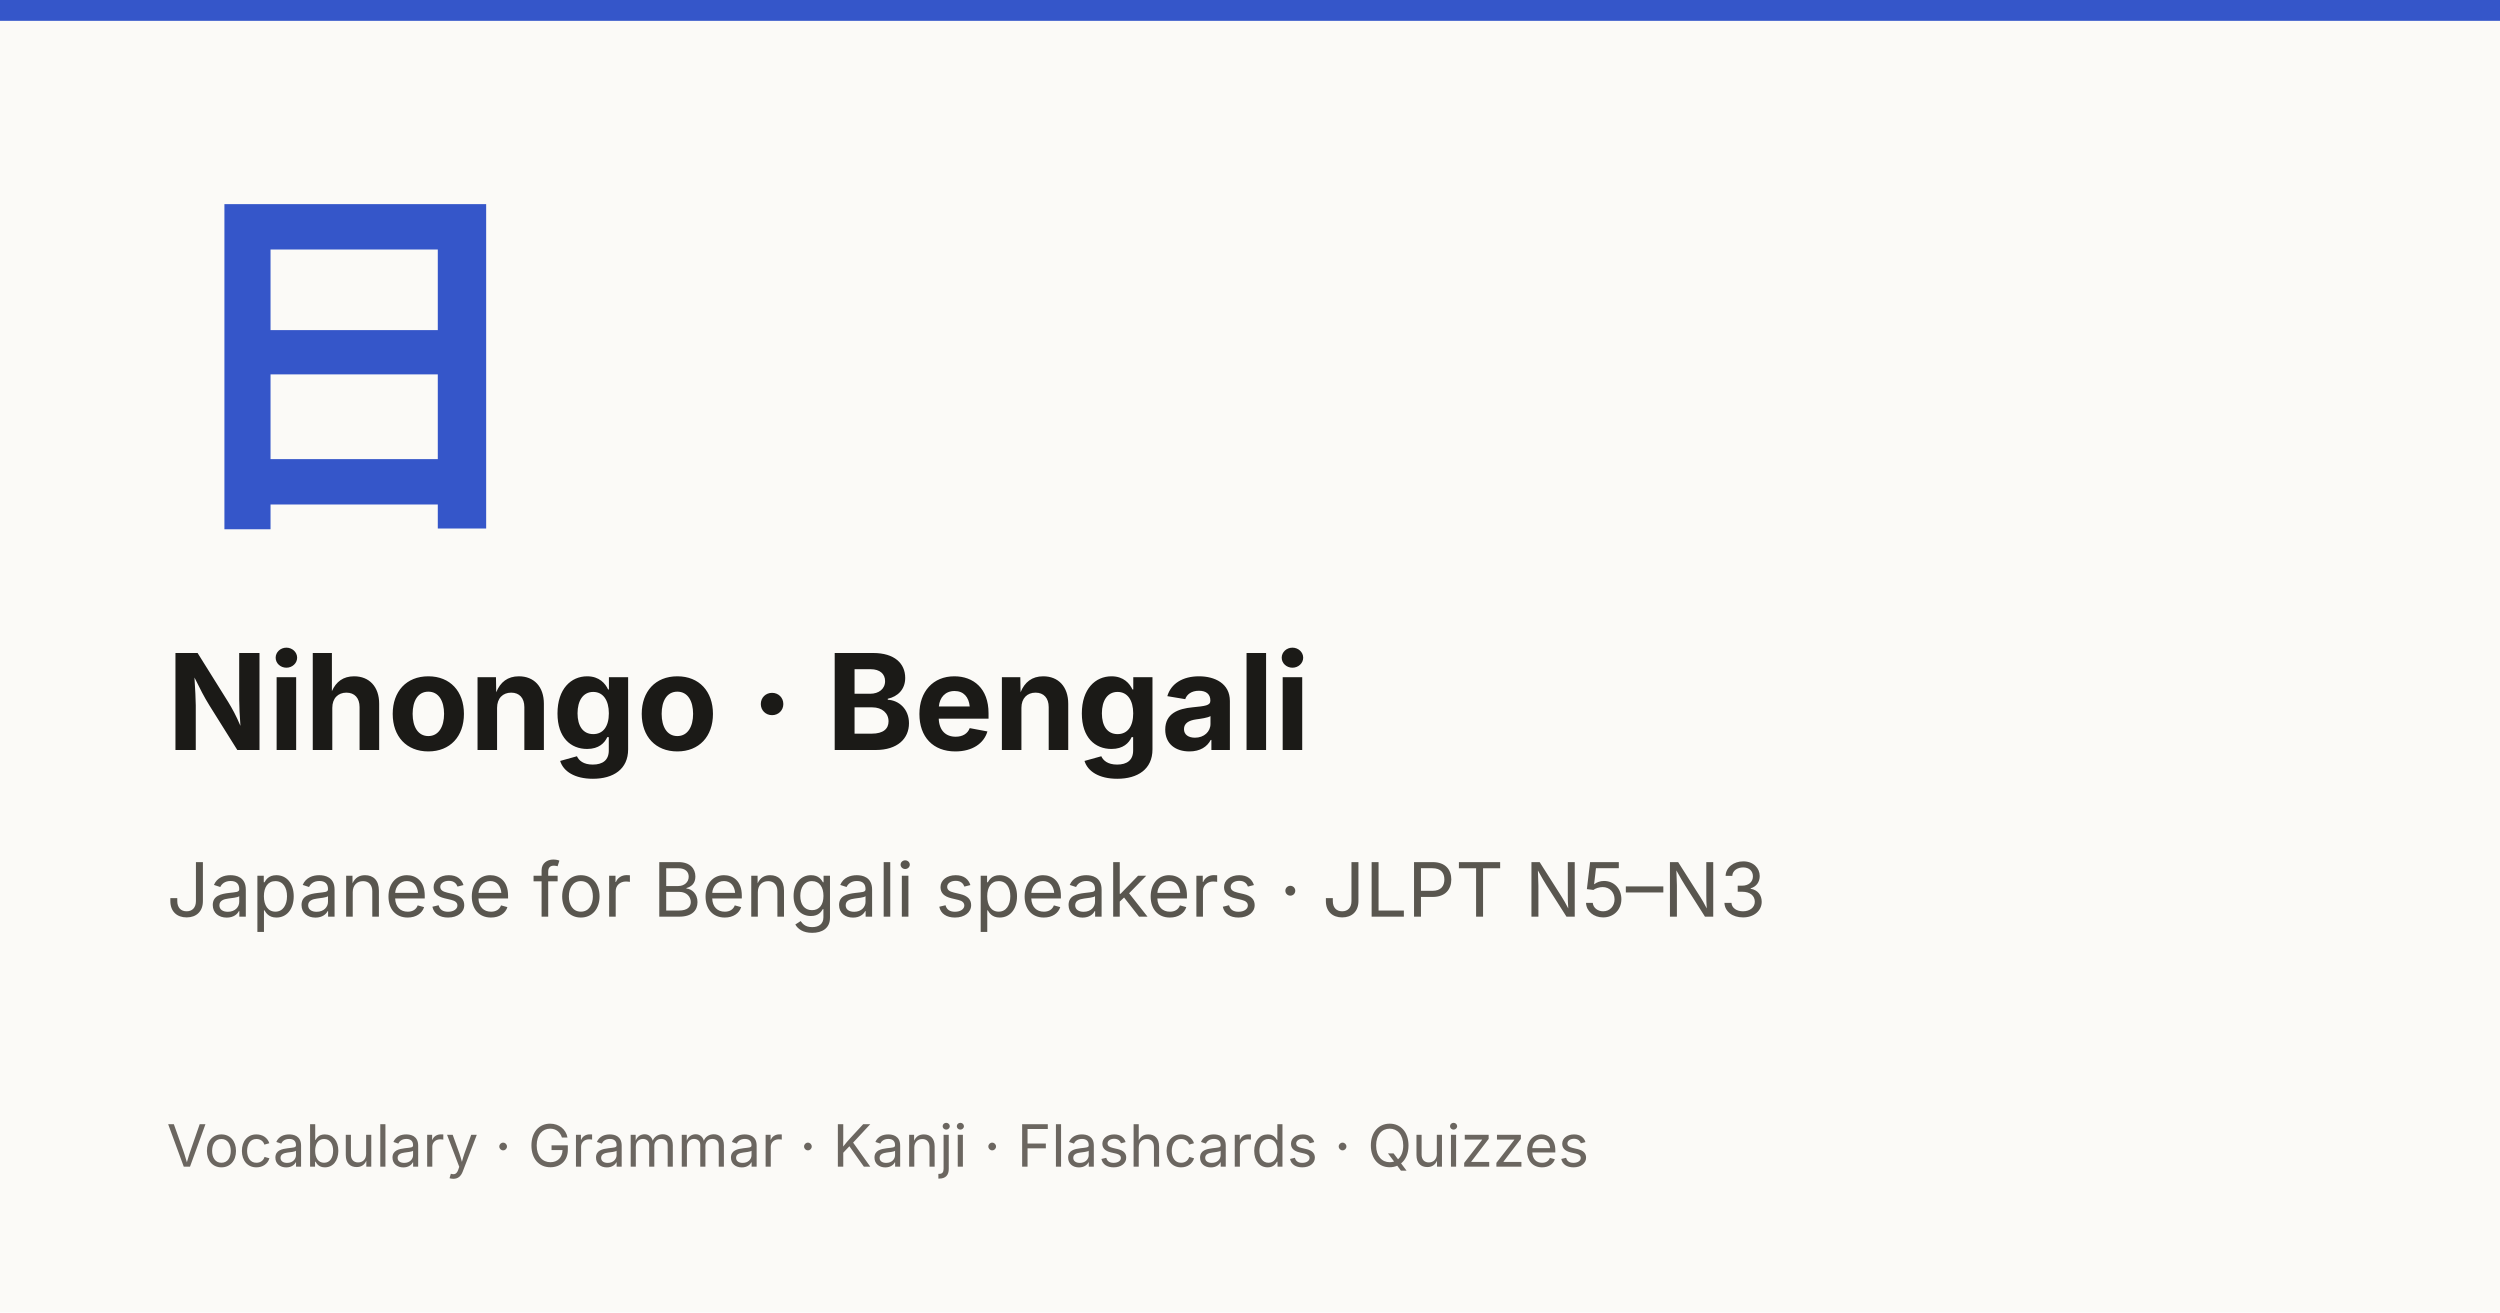
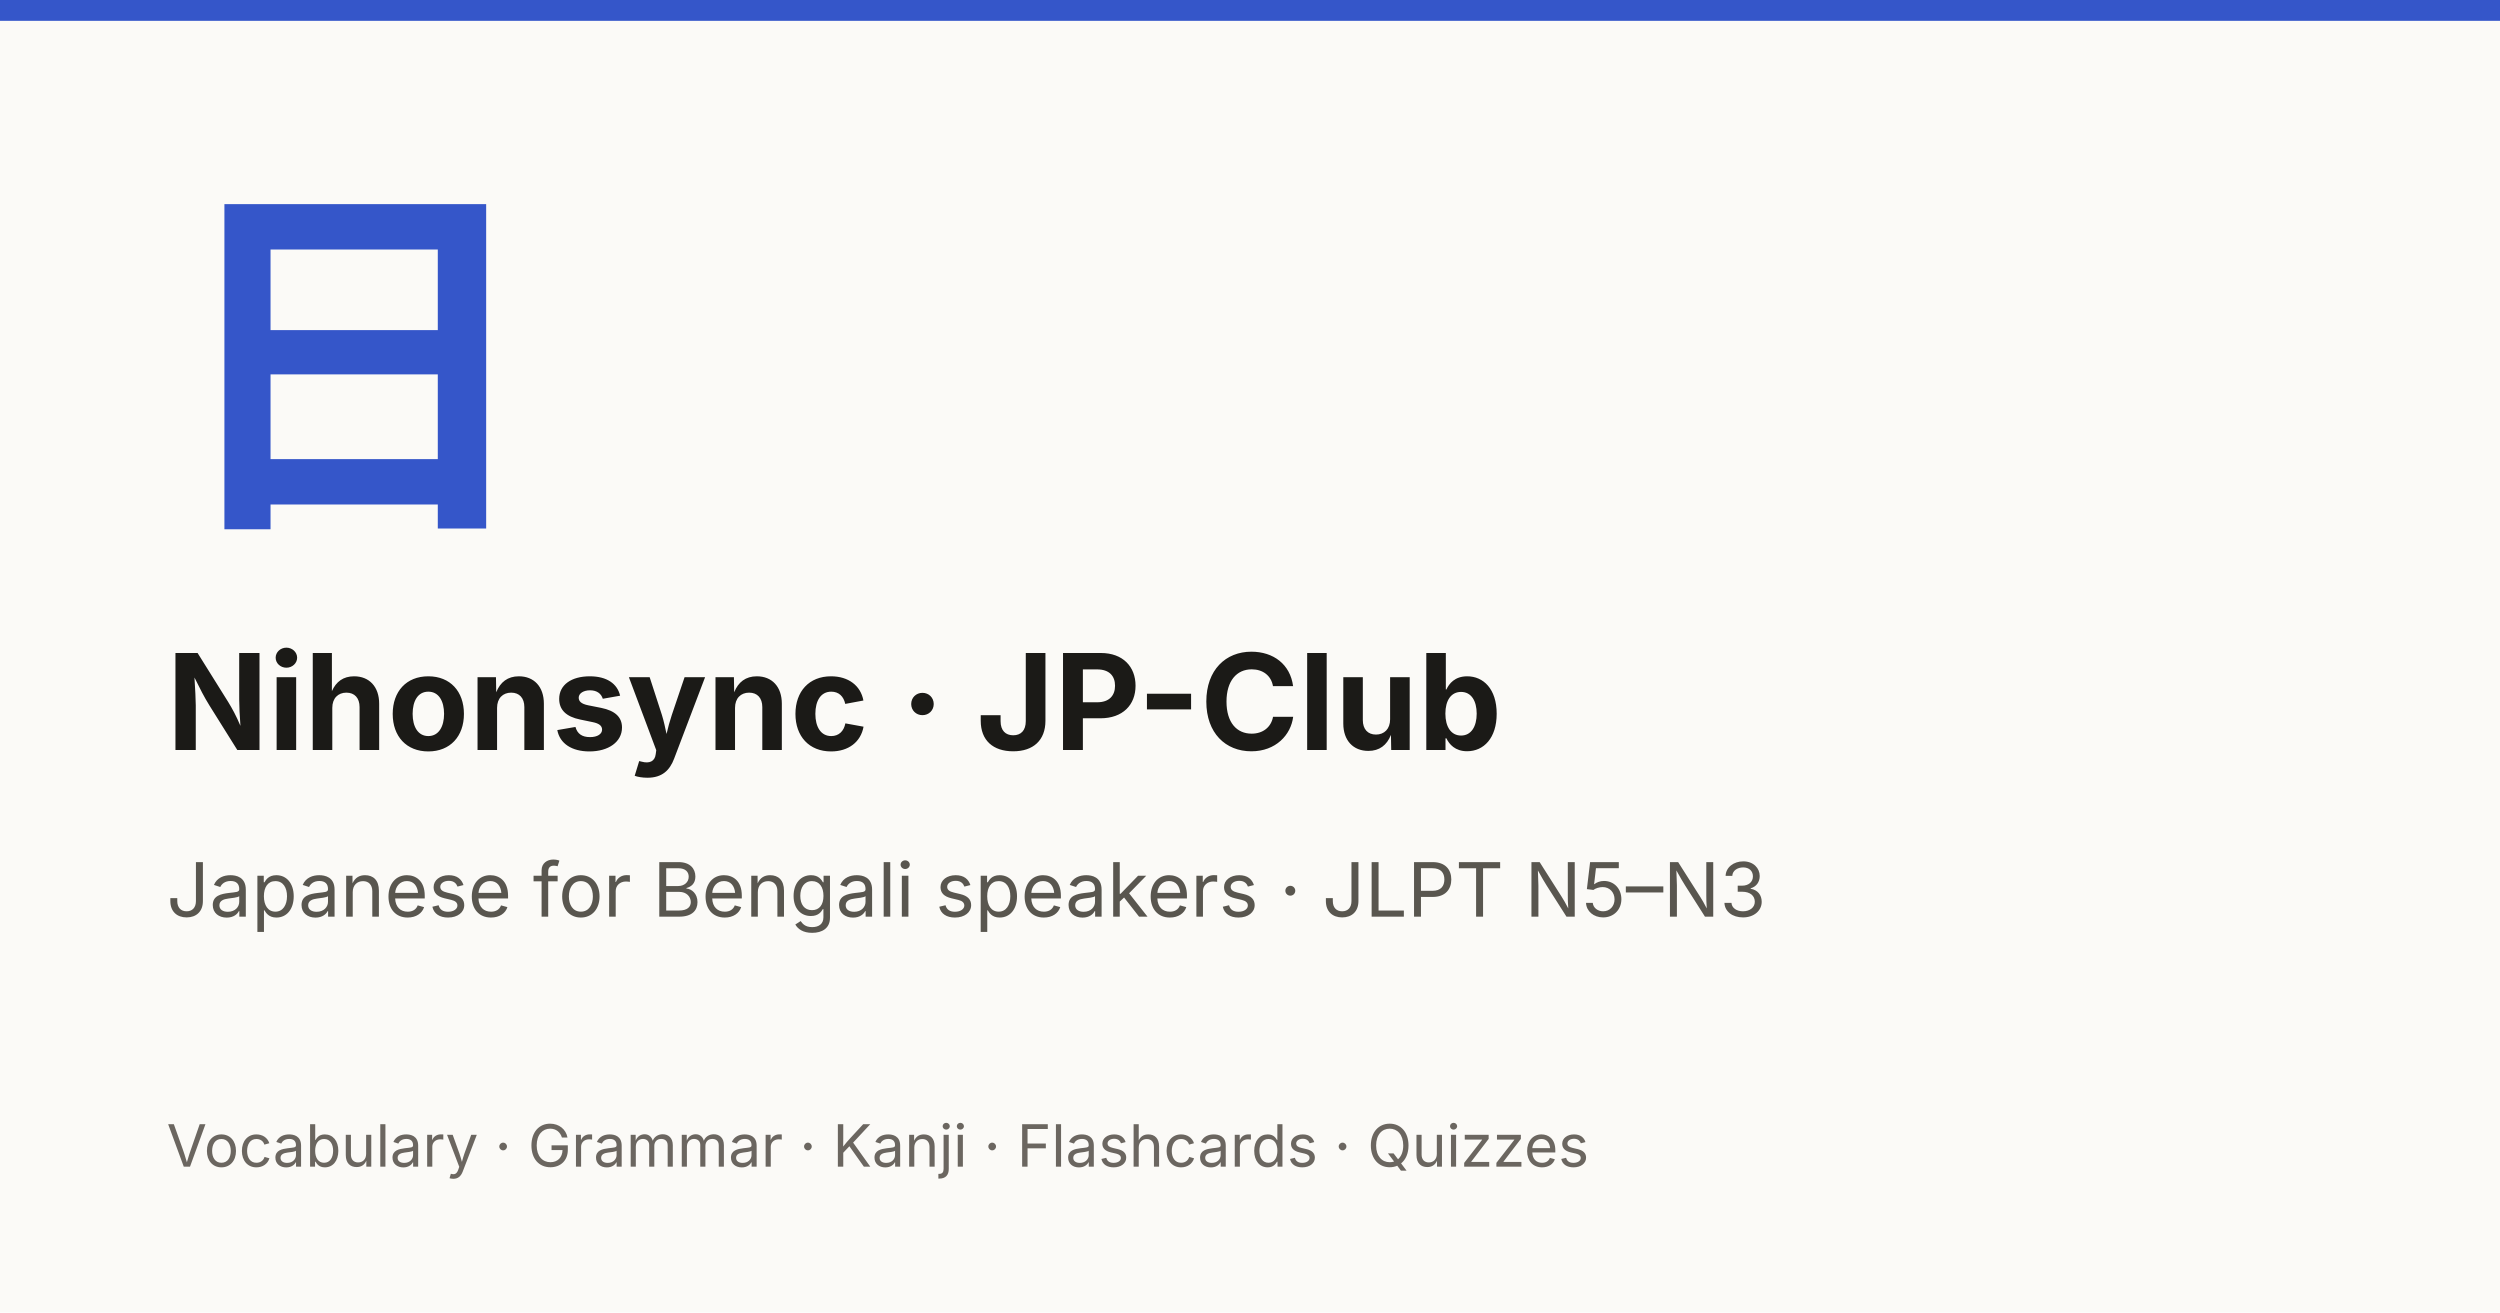
<svg xmlns="http://www.w3.org/2000/svg" viewBox="0 0 1200 630" width="1200" height="630">
  <rect width="1200" height="630" fill="#fbfaf7" />
  <rect width="1200" height="10" fill="#3556c9" />
  <text x="80" y="240" font-family="'Noto Sans JP', sans-serif" font-size="180" font-weight="700" fill="#3556c9">日</text>
-   <text x="80" y="360" font-family="'Inter', sans-serif" font-size="64" font-weight="700" fill="#1b1a17">Nihongo · Bengali</text>
+   <text x="80" y="360" font-family="'Inter', sans-serif" font-size="64" font-weight="700" fill="#1b1a17">Nihonsync · JP-Club</text>
  <text x="80" y="440" font-family="'Inter', sans-serif" font-size="36" fill="#59564f">Japanese for Bengali speakers · JLPT N5–N3</text>
  <text x="80" y="560" font-family="'Inter', sans-serif" font-size="28" fill="#6b6660">Vocabulary · Grammar · Kanji · Flashcards · Quizzes</text>
</svg>
